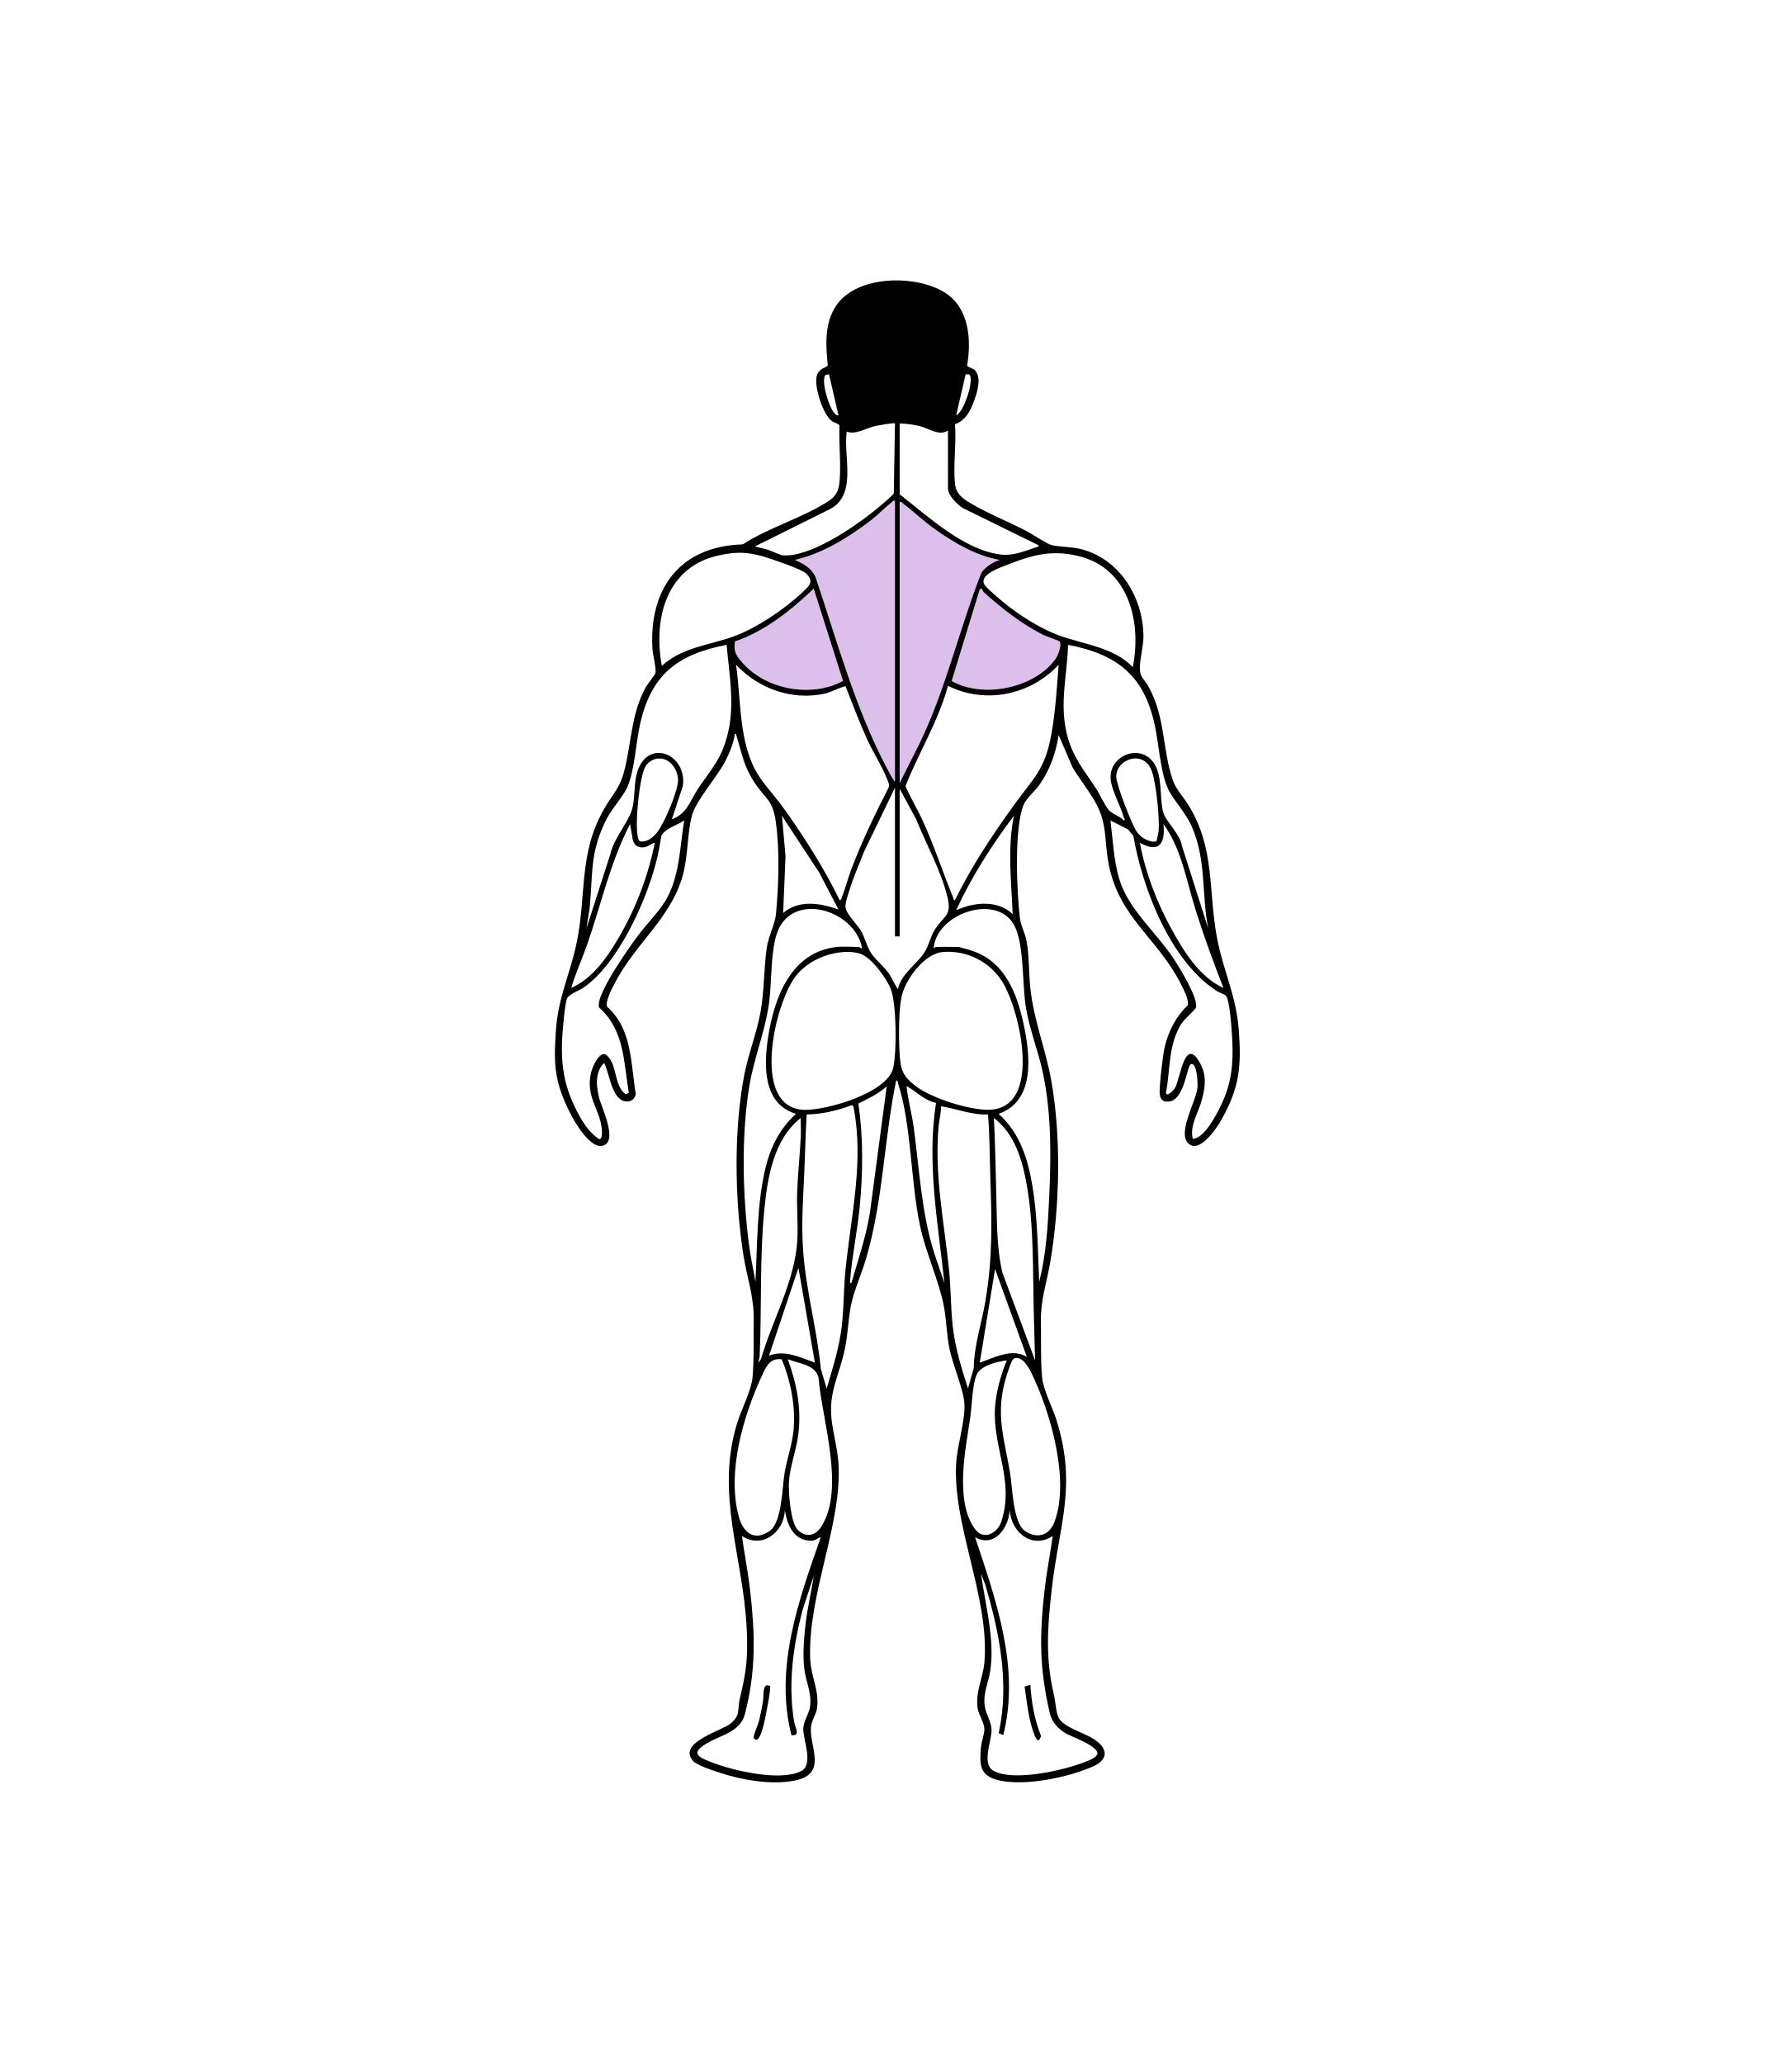
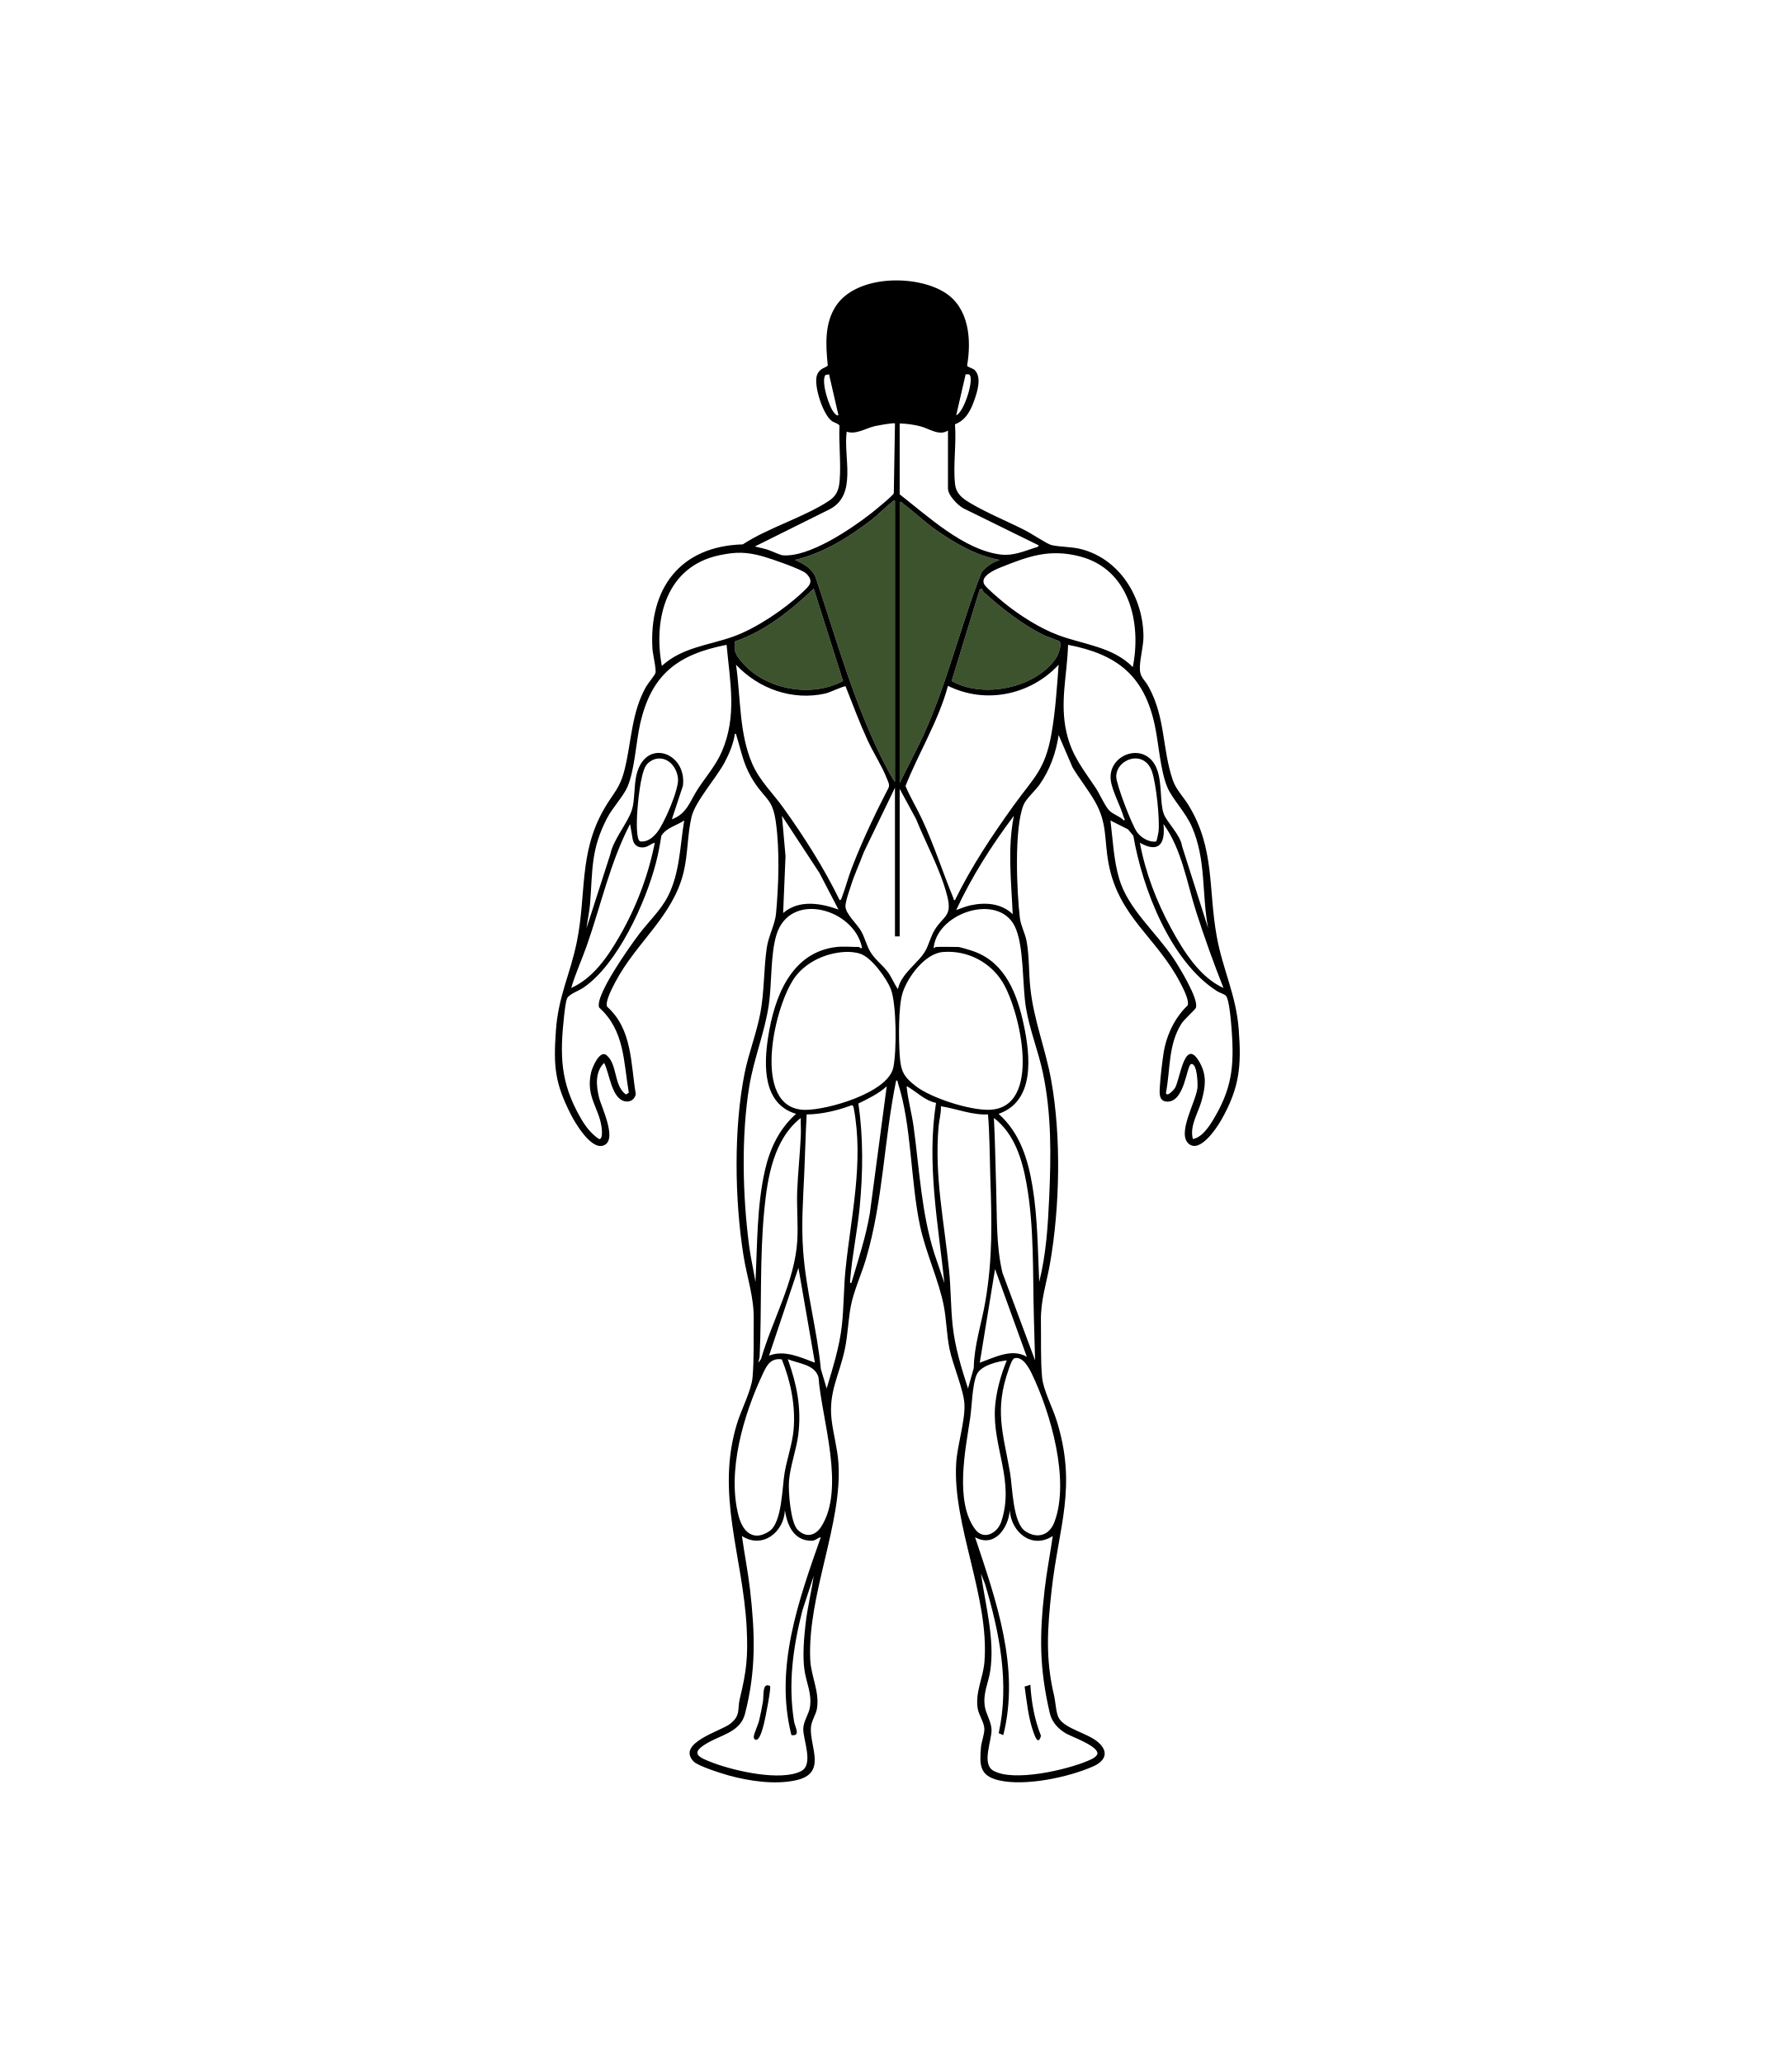
<svg xmlns="http://www.w3.org/2000/svg" width="620" height="714" viewBox="0 0 620 714" fill="none">
-   <path d="M365.24 227.91C358.07 238.1 340.05 241.76 329.28 235.57L338.99 203.88L339.8 203.63C339.8 203.63 339.96 204.47 340.38 204.86C346.68 210.52 353.38 215.78 360.98 219.64C361.99 220.14 366.48 221.66 366.64 221.91C367.46 223.18 366.11 226.67 365.24 227.91Z" fill="#DCBFEA" />
-   <path d="M291.69 235.58C280.33 241.66 264.08 238.42 256.09 228.34C254.34 226.15 253.87 224.82 254.31 221.9C264.79 218.28 273.65 211.17 281.55 203.63L291.69 235.58Z" fill="#DCBFEA" />
-   <path d="M345.92 193.7C343.44 194.54 341.28 195.91 339.63 197.98C331.84 217.67 327.26 238.66 317.88 257.78L311.29 270.87V173.65C312.01 173.47 312.11 173.95 312.52 174.25C316.33 177.12 319.81 180.51 323.79 183.29C330.45 187.95 337.79 192.26 345.92 193.7Z" fill="#DCBFEA" />
-   <path d="M309.66 173.24V270.47C308.7 269.2 307.76 267.45 307.01 266.02C295.89 245.02 289.71 221.99 282.16 199.58C280.67 196.42 278.06 195.07 275.03 193.7C284.75 191.44 293.65 185.9 301.48 179.89C303.88 178.05 306.15 175.59 308.44 173.85C308.85 173.53 308.95 173.07 309.66 173.24Z" fill="#DCBFEA" />
+   <path d="M365.24 227.91C358.07 238.1 340.05 241.76 329.28 235.57L338.99 203.88L339.8 203.63C339.8 203.63 339.96 204.47 340.38 204.86C346.68 210.52 353.38 215.78 360.98 219.64C361.99 220.14 366.48 221.66 366.64 221.91C367.46 223.18 366.11 226.67 365.24 227.91Z" fill="#3D532E" />
+   <path d="M291.69 235.58C280.33 241.66 264.08 238.42 256.09 228.34C254.34 226.15 253.87 224.82 254.31 221.9C264.79 218.28 273.65 211.17 281.55 203.63L291.69 235.58Z" fill="#3D532E" />
+   <path d="M345.92 193.7C343.44 194.54 341.28 195.91 339.63 197.98C331.84 217.67 327.26 238.66 317.88 257.78L311.29 270.87V173.65C312.01 173.47 312.11 173.95 312.52 174.25C316.33 177.12 319.81 180.51 323.79 183.29C330.45 187.95 337.79 192.26 345.92 193.7Z" fill="#3D532E" />
+   <path d="M309.66 173.24V270.47C308.7 269.2 307.76 267.45 307.01 266.02C295.89 245.02 289.71 221.99 282.16 199.58C280.67 196.42 278.06 195.07 275.03 193.7C284.75 191.44 293.65 185.9 301.48 179.89C303.88 178.05 306.15 175.59 308.44 173.85C308.85 173.53 308.95 173.07 309.66 173.24Z" fill="#3D532E" />
  <path d="M263.98 588.625C264.32 586.585 263.671 581.787 266.44 583.256C266.9 583.746 264.761 594.666 264.331 596.266C264.001 597.476 262.92 602.296 261.39 601.846C260.821 601.426 260.741 601.225 260.841 600.525C261.031 599.315 262.32 596.656 262.69 595.046C263.18 592.986 263.63 590.715 263.98 588.625Z" fill="black" />
  <path d="M356.511 582.806C356.861 588.825 357.941 594.866 360.18 600.466C359.341 603.545 358.34 601.326 357.721 599.636C355.811 594.456 355.3 588.865 354.52 583.436L356.511 582.806Z" fill="black" />
  <path fill-rule="evenodd" clip-rule="evenodd" d="M289.281 105.775C296.381 95.126 316.89 94.896 326.9 101.195C335.35 106.515 336.161 117.496 334.621 126.476C334.721 126.975 336.62 127.405 337.23 127.995C339.75 130.455 338.16 135.485 337.14 138.375C335.88 141.985 334.191 145.355 330.421 146.775C330.971 153.335 329.74 160.925 330.44 167.365C330.82 170.895 333.061 172.455 335.871 174.115C341.651 177.545 348.801 180.446 354.89 183.556C356.77 184.516 362.34 188.185 363.741 188.535C366.641 189.245 370.72 189.086 374.11 189.966C387.52 193.456 395.5 206.655 395.64 220.045C395.67 223.325 394.54 227.285 394.4 230.565C394.25 234.405 395.821 234.626 397.461 237.645C403.311 248.365 402.081 259.045 405.791 269.865C406.931 273.185 409.46 275.626 411.27 278.596C420.43 293.626 418.001 307.526 421.011 324.016C423.121 335.595 427.71 344.185 428.61 356.155C429.57 368.805 428.891 376.245 422.581 387.405C420.941 390.315 415.151 399.005 411.291 395.655C407.161 392.055 413.77 381.215 414.32 376.355C414.47 375.025 414.251 367.596 412.131 368.096C410.551 368.477 410 381.075 403.971 381.085C400.791 381.095 401.181 377.926 401.331 375.596C401.551 372.256 402.09 367.636 402.6 364.306C403.54 358.236 406.41 352.095 410.9 347.835C411.65 346.195 409.321 341.796 408.461 340.136C400.281 324.246 386.971 317.275 383.531 298.495C382.011 290.215 383.19 284.835 378.841 277.226C376.511 273.166 373.52 269.486 371.11 265.466L366.291 254.266C365.401 260.365 363.261 266.345 359.701 271.405C358.231 273.505 355.04 276.255 354.15 278.445C350.85 286.565 351.8 308.525 352.89 317.615C353.2 320.175 354.68 322.856 355.18 325.466C356.18 330.756 355.92 336.586 356.52 341.966C357.75 353.136 361.761 362.846 363.721 373.695C367.23 393.155 366.72 417.565 363.31 437.045C362.08 444.085 360.041 449.715 360.161 457.035C360.271 463.255 360 470.315 360.57 476.485C360.97 480.835 364.221 486.976 365.581 491.346C372.761 514.365 366.33 527.835 363.85 550.205C362.4 563.275 361.671 573.766 364.721 586.596C365.24 588.786 365.371 592.566 366.341 594.306C368.471 598.105 376.56 599.546 380.15 602.855C383.8 606.215 382.311 609.255 378.211 611.065C369.651 614.845 354.591 618.026 345.501 615.836C338.941 614.266 338.891 610.565 339.411 604.485C339.571 602.535 340.651 599.895 340.591 598.035C340.51 595.785 338.621 593.185 338.281 591.016C337.381 585.396 340.191 580.345 340.621 574.905C342.391 552.455 329.49 527.525 330.85 506.045C331.241 499.845 333.951 491.625 333.701 485.806C333.491 480.876 329.661 472.195 328.531 466.615C327.531 461.675 327.491 456.715 326.591 451.936C324.941 443.166 320.351 433.475 318.341 424.085C315.051 408.655 315.4 389.215 310.761 374.895C310.631 374.475 310.66 373.675 310.07 373.775C305.84 394.365 305.62 415.046 299.68 435.346C298.12 440.686 295.36 446.646 294.36 451.936C293.47 456.705 293.37 461.615 292.35 466.545C290.48 475.615 286.641 481.385 287.721 490.995C288.29 496.005 289.76 501.015 290.1 506.045C291.53 527.005 279.351 551.726 280.341 574.096C280.591 579.846 283.61 585.136 282.68 591.016C282.33 593.235 280.71 595.215 280.57 597.735C280.19 604.395 286.181 613.466 275.461 615.836C268.181 617.456 259.34 616.155 252.221 614.205C249.75 613.525 241.492 610.925 239.991 609.355C233.952 603.006 249.37 598.865 252.6 596.355C256.41 593.385 255.061 591.375 255.991 587.565C258.301 578.076 258.85 573.065 258.35 563.145C257.1 538.396 247.45 516.816 255.07 492.256C256.5 487.626 259.991 480.965 260.381 476.485C260.941 470.155 260.691 463.006 260.791 456.636C260.931 448.606 258.46 441.996 257.23 434.216C254.19 415.036 253.811 390.306 257.64 371.256C259.05 364.216 261.8 357.365 263.1 350.355C264.49 342.855 264.23 335.205 265.31 327.835C265.9 323.775 268.171 319.775 268.511 316.035C269.411 306.065 269.821 294.395 268.461 284.495C267.351 276.396 265.01 276.695 261.091 270.756C257.291 264.986 256.791 260.915 254.871 254.665C254.751 254.275 254.79 253.735 254.261 253.855C253.801 257.185 252.361 260.625 250.801 263.585C247.971 268.985 240.581 277.176 239.291 282.516C237.841 288.505 238.051 295.385 236.541 301.665C232.871 316.995 220.14 325.965 212.9 339.735C211.97 341.485 209.271 346.525 210.06 348.235C218.83 356.125 218.18 367.775 219.98 378.455C219.68 380.285 218.09 381.335 216.27 380.985C211.551 380.085 210.901 371.175 209.031 367.695C205.791 370.885 206.291 375.656 207.291 379.756C208.081 382.987 214.18 395.196 208.331 396.386C204.231 397.215 199.07 388.606 197.48 385.466C191.93 374.496 191.481 368.785 192.341 356.556C193.191 344.516 197.211 337.315 199.541 326.045C202.971 309.435 200.171 295.275 208.971 279.915C212.33 274.045 214.521 272.905 216.251 265.676C218.531 256.116 218.541 246.465 223.491 237.645C224.151 236.476 226.6 233.516 226.791 232.806C227.141 231.526 225.861 226.306 225.751 224.476C224.491 203.646 235.281 188.936 257.001 188.315C265.851 182.546 278.11 178.965 286.73 173.315C289.5 171.495 290.281 169.395 290.531 166.165C291.011 160.075 290.191 153.325 290.461 147.165C289.671 146.285 288.66 146.316 287.65 145.506C284.69 143.125 281.741 133.916 282.541 130.266C283.221 127.226 286.14 127.195 286.411 126.386C285.711 119.396 285.211 111.895 289.281 105.775ZM271.57 522.445C271.25 530.045 263.801 535.935 256.711 531.355C257.551 537.525 258.801 543.656 259.511 549.846C261.271 565.276 261.651 577.876 257.741 592.966C256.211 598.866 249.96 600.105 245.43 602.585C238.411 606.435 241.231 607.796 247.11 609.966C254.41 612.656 270.13 616.275 277.18 612.695C281.66 610.425 277.84 601.765 277.93 598.045C277.991 595.415 279.86 592.965 280.23 590.615C280.99 585.815 278.981 582.195 278.341 577.695C277.651 572.805 278.181 566.556 278.751 561.596C279.391 556.066 280.761 550.636 281.551 545.136L277.6 557.205C274.37 569.975 272.651 582.316 274.741 595.466C275.041 597.386 277.19 600.745 273.831 600.216C267.891 576.926 276.351 553.525 284.001 531.766C282.551 532.116 282.27 533.035 280.56 532.995C274.531 532.865 272.36 527.485 271.57 522.445ZM349.381 522.445C348.901 528.685 344.061 535.515 337.371 531.766C344.661 553.595 353 577.006 347.14 600.226L345.56 599.556C349.34 582.136 345.821 564.726 340.831 547.966L339.411 544.325C340.901 555.105 344.31 567.205 342.61 578.105C341.95 582.355 340.1 585.576 340.73 590.195C341.1 592.885 343.031 595.616 343.081 598.426C343.141 602.096 339.631 610.106 343.591 612.466C350.541 616.605 369.291 612.216 376.581 609.046C377.761 608.536 379.04 608.035 379.69 606.835C380.379 604.155 370.881 600.816 369.011 599.756C366.181 598.146 363.961 595.785 363.211 592.556C359.601 576.896 359.621 565.855 361.451 549.846C362.161 543.646 363.381 537.525 364.251 531.355C357.081 536.025 349.891 530.085 349.381 522.445ZM270.501 470.245C266.671 469.715 265.351 472.236 263.961 475.186C257.271 489.385 251.421 509.036 255.6 524.556C257.05 529.935 260.701 533.375 266.211 529.676C270.631 526.706 270.611 514.415 271.491 509.395C272.321 504.616 274.151 499.445 274.581 494.645C275.311 486.355 273.611 477.885 270.501 470.245ZM356.991 475.186C356.051 473.225 353.89 469.155 351.091 469.835C350.161 470.065 349.41 472.575 349.07 473.525C343.96 487.725 347.071 495.666 349.471 509.395C350.34 514.365 350.391 526.745 354.741 529.676C358.931 532.485 363.13 531.105 364.85 526.485C370.25 512.055 363.521 488.686 356.991 475.186ZM348.36 470.596C345.24 470.936 339.39 472.346 337.971 475.445C336.391 478.905 336.29 486.505 335.68 490.585C334.05 501.445 330.251 519.496 337.44 529.056C340.36 532.946 345.1 530.425 346.44 526.405C351.14 512.315 343.4 500.705 344.27 486.985C344.62 481.616 346.3 475.546 348.36 470.596ZM272.591 470.186C275.681 478.905 277.361 486.966 276.211 496.266C275.541 501.596 273.34 507.306 272.98 512.506C272.74 516.026 273.531 526.755 275.991 529.195C278.861 532.055 282.111 531.315 284.171 528.085C292.57 514.885 284.341 491.065 283.201 476.445C281.941 471.956 276.301 471.735 272.591 470.186ZM294.801 382.295C289.861 384.135 284.39 385.476 279.11 385.516C278.73 392.195 278.591 398.886 278.291 405.565C277.881 414.675 277.22 423.535 277.89 432.705C278.91 446.715 282.68 459.745 284.02 473.605L286.031 480.315C288.151 473.175 290.441 466.045 291.281 458.585C292.001 452.165 291.901 445.635 292.551 439.195C294.431 420.675 298.95 402.005 295.39 383.295C295.3 382.825 295.23 382.565 294.801 382.295ZM325.551 382.686C325.681 385.065 324.941 387.435 324.741 389.775C323.261 406.955 326.73 422.755 328.4 439.605C329.02 445.915 328.951 452.346 329.631 458.636C330.431 466.056 332.651 473.266 334.93 480.315L336.93 473.205C337.041 465.405 339.59 457.995 340.9 450.415C343.55 435.085 343.15 422.145 342.64 406.806C342.41 399.706 342.44 392.575 341.85 385.516C336.271 385.775 330.98 383.535 325.551 382.686ZM277.07 386.735C267.671 394.135 265.551 407.275 264.451 418.535C262.801 435.305 263.601 452.395 262.841 469.195C262.801 470.025 262.451 470.625 262.411 471.405L263.331 470.096C267.201 456.676 275.041 443.205 275.871 429.085C276.191 423.525 275.621 417.635 275.831 412.035C276.081 405.585 276.831 399.075 277.091 392.625C277.171 390.665 277 388.685 277.07 386.735ZM266.081 468.966C271.401 466.856 276.971 469.555 281.961 471.395L276.261 438.585L266.081 468.966ZM339.001 471.395C344.051 469.635 350.121 466.285 355.291 469.375L344.291 438.995L339.001 471.395ZM343.89 386.735C344.34 394.925 344.41 403.086 344.68 411.256C345 420.915 344.611 430.835 346.85 440.295L358.14 470.585L357.721 455.415C357.301 440.235 357.861 424.315 355.161 409.346C353.651 400.956 350.96 392.135 343.89 386.735ZM306.81 375.795C303.94 378.375 300.45 380.055 297.011 381.735C298.731 393.645 298.6 405.756 297.44 417.726C296.63 425.975 294.86 434.175 294.19 442.445C294.15 442.885 293.891 443.955 294.581 443.855C296.921 435.835 299.61 427.905 300.98 419.625L306.81 375.795ZM314.421 376.136C313.861 375.796 313.651 375.456 313.751 376.386C314.221 380.696 315.521 385.395 316.121 389.825C318.121 404.525 318.8 419.506 323.31 433.726L326.77 443.855C324.57 423.096 320.591 402.425 323.871 381.516C320.141 380.785 317.431 377.946 314.421 376.136ZM298.251 327.795C295.55 314.355 273.281 308.016 268.631 323.445C266.551 330.365 267.111 340.065 266.011 347.575C264.601 357.145 260.86 366.105 259.27 375.705C256.43 392.795 256.941 413.885 259.211 431.035C259.751 435.185 260.72 439.325 261.39 443.455C262.05 430.685 261.831 417.146 264.721 404.636C266.44 397.206 269.66 390.435 275.44 385.315C263.851 381.865 264.271 368.445 265.781 358.695C267.891 345.135 273.621 329.355 289.501 327.585C291.781 327.335 294.841 327.585 297.241 327.585C297.323 327.588 297.991 328.424 298.251 327.795ZM351.031 320.275C345.271 309.046 324.85 315.546 323.1 327.386C322.921 328.614 323.59 327.597 323.721 327.585C326.28 327.485 328.891 327.585 331.461 327.585C332.271 327.585 336.14 328.815 337.171 329.195C347.951 333.175 351.981 344.036 354.201 354.395C356.461 364.995 358.3 380.855 345.511 385.315C352.89 391.855 355.711 401.055 357.261 410.495C359.041 421.365 359.07 432.475 359.57 443.455C361.98 433.835 362.591 423.955 363.031 414.085C363.681 399.825 363.831 385.326 360.871 371.256C359.281 363.656 356.301 356.415 355.001 348.735C353.631 340.645 354.431 326.925 351.031 320.275ZM236.741 283.835C234.081 285.595 230.56 286.325 228.82 289.125C228.35 292.325 227.74 295.455 226.93 298.585C223.42 312.145 213.661 333.675 201.831 341.686C200.301 342.725 196.801 343.935 196.201 345.405C195.711 346.585 195.35 349.855 195.19 351.295C193.68 365.125 193.83 374.346 200.82 386.596C202.53 389.586 204.361 392.026 207.221 394.016C208.6 394.336 208.271 391.007 208.18 390.216C207.38 383.316 202.601 379.475 204.501 371.075C204.911 369.245 207.511 363.056 209.881 365.035C213.731 368.245 212.281 375.605 216.581 378.625L217.57 378.006C215.73 367.256 216.151 356.485 207.301 348.535C205.752 344.385 218.19 327.017 221.1 323.176C224.38 318.836 228.61 314.925 231.11 310.035C235.24 301.935 235.271 292.605 236.741 283.835ZM384.221 283.835C385.06 290.595 385.321 297.515 387.27 304.085C390.36 314.485 400.02 322.495 406.06 331.585C407.92 334.375 414.951 345.775 413.761 348.645C413.46 349.376 409.73 352.585 408.73 354.195C404.16 361.515 404.991 369.925 403.421 378.035C403.671 379.705 406.12 377.086 406.56 376.346C408.34 373.356 409.941 357.976 415.251 367.825C417.611 372.205 417.031 376.065 415.791 380.655C414.601 385.025 411.54 389.425 412.73 394.025C415.73 393.495 418.071 390.135 419.581 387.665C426.211 376.825 427.081 369.015 426.171 356.556C426.011 354.325 425.391 345.595 424.121 344.415C423.511 343.845 422.001 343.435 421.161 342.905C404.981 332.665 395.25 307.295 392.14 289.115L390.301 286.895L384.221 283.835ZM297.711 329.955C295.891 329.345 293.95 329.205 292.06 329.325C285.791 329.735 279.381 332.596 275.451 337.525C267.991 346.866 259.501 383.705 278.501 383.936C286.241 384.025 307.191 378.025 309.081 369.335C310.291 363.765 310.23 347.356 308.23 342.176C306.8 338.476 301.541 331.215 297.711 329.955ZM346.911 339.775C342.611 332.756 334.631 328.655 326.281 329.325C320.041 329.835 314.11 337.896 312.32 343.395C310.8 348.086 310.951 359.506 311.281 364.676C311.631 370.275 312.401 372.286 316.86 375.726C322.25 379.875 335.281 384.005 342.031 383.915C360.93 383.654 352.961 349.675 346.911 339.775ZM298.881 294.785C297.481 298.605 295.71 302.335 294.48 306.205C293.93 307.945 292.451 312.015 292.531 313.605C292.651 316.195 296.52 319.595 297.921 322.045C299.271 324.425 299.821 327.075 301.18 329.335C302.8 332.025 305.58 333.965 307.39 336.535C308.66 338.345 309.401 340.375 310.68 342.165C311.821 336.685 317.75 333.215 320.18 328.926C321.45 326.666 322.011 323.946 323.43 321.636C326.43 316.766 329.491 317.055 327.791 310.165C325.541 301.095 320.44 291.945 316.94 283.285L311.291 272.895V323.936H309.661V272.485L298.881 294.785ZM218.011 285.056C211.111 298.315 207.971 313.035 203.041 327.085C201.311 332.005 199.11 336.766 197.64 341.766C205.31 338.346 210.35 330.835 214.4 323.806C220.11 313.926 224.371 302.735 226.551 291.535C225.181 291.865 224.18 293.026 222.64 293.136C220.611 293.275 219.38 292.335 218.93 290.405L218.011 285.056ZM402.551 285.045C403.281 291.765 401.06 295.295 394.4 291.535C396.31 301.845 400.18 311.915 405.19 321.115C409.4 328.845 415.031 338.035 423.32 341.766C419.93 333.156 416.781 324.455 413.951 315.645C410.651 305.406 408.951 293.825 402.551 285.045ZM251.4 223.065C234.291 226.395 225.261 233.456 221.451 250.596C220.031 256.996 219.59 266.375 217.1 272.205C215.76 275.335 211.891 279.486 210.051 283.016C204.321 294.035 205.11 301.025 204.15 312.795C203.92 315.575 203.26 318.345 202.93 321.105L211.18 295.485C212.191 290.425 217.231 284.625 218.631 280.205C219.681 276.895 219.33 271.735 220.23 268.016C223.35 255.076 237.76 260.345 236.291 271.835L232.461 283.426C237.791 281.446 238.721 277.106 241.461 272.926C244.261 268.656 247.661 264.805 249.721 260.075C255.09 247.765 252.59 235.925 251.4 223.065ZM369.551 223.065C369.261 233.555 366.611 242.895 369.011 253.375C370.871 261.465 374.701 265.915 379.091 272.525C380.501 274.665 382.121 278.426 383.621 280.176C384.951 281.715 387.47 282.316 388.9 283.835C389.47 283.615 388.9 283.025 388.81 282.705C387.72 278.805 384.71 273.495 384.31 269.745C383.331 260.606 396.77 256.096 400.4 266.325C402.14 271.235 401.28 277.636 402.65 281.506C403.63 284.306 408.48 288.876 408.971 292.636L418.02 321.105C415.73 309.025 417.42 297.545 412.39 285.995C410.22 280.995 405.71 276.485 403.971 272.485C401.451 266.655 400.921 257.036 399.501 250.596C395.761 233.626 386.501 226.325 369.551 223.065ZM350.801 282.216C343.131 292.376 336.221 303.255 330.841 314.825C332.47 314.275 334.001 313.565 335.721 313.195C340.93 312.055 346.43 312.436 350.4 316.245C349.9 304.915 348.561 293.436 350.801 282.216ZM271.791 296.176L270.971 315.835C276.46 311.155 283.83 312.385 290.11 314.625L283.511 301.945L270.56 282.216L271.791 296.176ZM366.291 229.955C356.561 240.435 340.981 243.705 328.001 237.245C324.721 249.415 317.92 260.275 313.31 271.895C314.9 275.745 317.181 279.455 318.971 283.285C323.25 292.425 326.061 301.455 329.831 310.575C329.991 310.955 329.881 311.495 330.43 311.375C336.1 299.755 343.331 288.915 350.881 278.436C357.691 268.996 361.551 266.385 363.781 253.985C365.181 246.185 365.691 237.865 366.291 229.955ZM254.671 229.955C256.301 241.155 255.691 253.756 260.301 264.256C262.881 270.135 267.231 274.165 270.89 279.245C278.16 289.345 285.08 300.216 290.52 311.386C291.14 311.326 291.141 310.766 291.31 310.346C292.57 307.096 293.43 303.626 294.69 300.346C298.37 290.806 302.761 281.555 307.451 272.495C307.901 271.395 307.261 270.375 306.881 269.386C305.231 265.086 302.2 260.455 300.221 256.155C297.401 250.015 295.04 243.695 292.57 237.415C292.203 237.159 286.949 239.596 285.64 239.895C274.181 242.475 262.551 238.315 254.671 229.955ZM398.591 266.905C395.911 259.106 386.231 262.476 386.221 268.645C386.211 271.346 391.671 285.485 393.411 287.855C394.791 289.755 397.601 291.505 400.051 291.075C400.231 290.954 400.821 288.166 400.871 287.636C401.301 283.166 400.051 271.185 398.591 266.905ZM234.6 269.556C234.38 265.756 231.42 261.795 227.27 262.455C225.88 262.675 224.3 263.646 223.52 264.815C221.57 267.766 220.621 278.175 220.43 281.995C220.36 283.495 220.021 290.573 221.52 291.085C223.99 291.355 225.861 289.775 227.301 288.016C229.771 285.016 234.83 273.266 234.6 269.556ZM312.52 174.245C312.111 173.945 312.01 173.466 311.291 173.645V270.865L317.881 257.775C327.261 238.655 331.841 217.665 339.631 197.976C341.281 195.906 343.441 194.535 345.921 193.695C337.791 192.255 330.451 187.945 323.791 183.285C319.811 180.505 316.33 177.115 312.52 174.245ZM309.661 173.235C308.951 173.066 308.85 173.526 308.44 173.846C306.15 175.586 303.88 178.046 301.48 179.886C293.651 185.895 284.751 191.435 275.031 193.695C278.061 195.065 280.671 196.415 282.161 199.575C289.711 221.985 295.891 245.016 307.011 266.016C307.76 267.445 308.701 269.196 309.661 270.466V173.235ZM281.551 203.625C273.651 211.165 264.79 218.275 254.31 221.895C253.87 224.815 254.341 226.145 256.091 228.335C264.081 238.415 280.33 241.655 291.69 235.575L281.551 203.625ZM338.991 203.875L329.281 235.565C340.051 241.755 358.071 238.095 365.241 227.905C366.111 226.665 367.46 223.175 366.64 221.905C366.476 221.654 361.99 220.135 360.98 219.636C353.381 215.776 346.681 210.515 340.381 204.855C339.961 204.465 339.801 203.625 339.801 203.625L338.991 203.875ZM373.621 192.476C363.101 189.766 355.821 192.425 346.121 196.325C344.161 197.105 338.931 199.396 340.6 202.216C341.311 203.436 345.98 207.345 347.36 208.476C352.67 212.805 359.74 217.325 366.19 219.726C374.94 222.976 385.081 223.746 391.951 230.766C395.041 215.346 390.681 196.876 373.621 192.476ZM264.031 192.485C258.321 190.895 254.741 190.845 248.951 192.065C230.611 195.906 225.941 213.886 229.001 230.355C236.031 223.916 245.18 223.245 253.65 220.235C261.52 217.445 271.441 210.765 277.491 205.045C279.761 202.895 281.97 201.295 278.9 198.355C277.379 196.905 266.662 193.216 264.031 192.485ZM309.661 146.495C309.299 146.136 303.62 147.206 302.65 147.426C299.391 148.196 296.24 150.415 292.961 149.335C291.731 158.095 296.731 171.105 287.121 176.145L261.19 189.035C262.63 189.445 264.14 189.686 265.57 190.145C266.74 190.525 270.03 192.024 270.741 192.085C279.801 192.925 294.311 183.116 301.291 177.676C302.501 176.736 309.11 171.386 309.261 170.605L309.661 146.495ZM311.291 171.006C321.051 178.576 333.431 190.215 346.171 191.825C350.461 192.365 354.141 190.755 358.301 189.405C358.76 189.255 359.29 189.275 359.36 188.636L333.32 175.835C331.31 174.704 328.001 171.335 328.001 168.985V148.926C324.951 150.955 321.5 148.226 318.301 147.426C316.091 146.886 313.571 146.525 311.291 146.495V171.006ZM285.591 129.726C283.981 131.886 286.881 140.975 288.671 142.865C289.091 143.305 289.411 143.805 290.11 143.665L286.85 129.485L285.591 129.726ZM330.85 143.665C333.56 142.635 337.34 130.757 335.301 129.506L334.11 129.485L330.85 143.665Z" fill="black" />
</svg>
